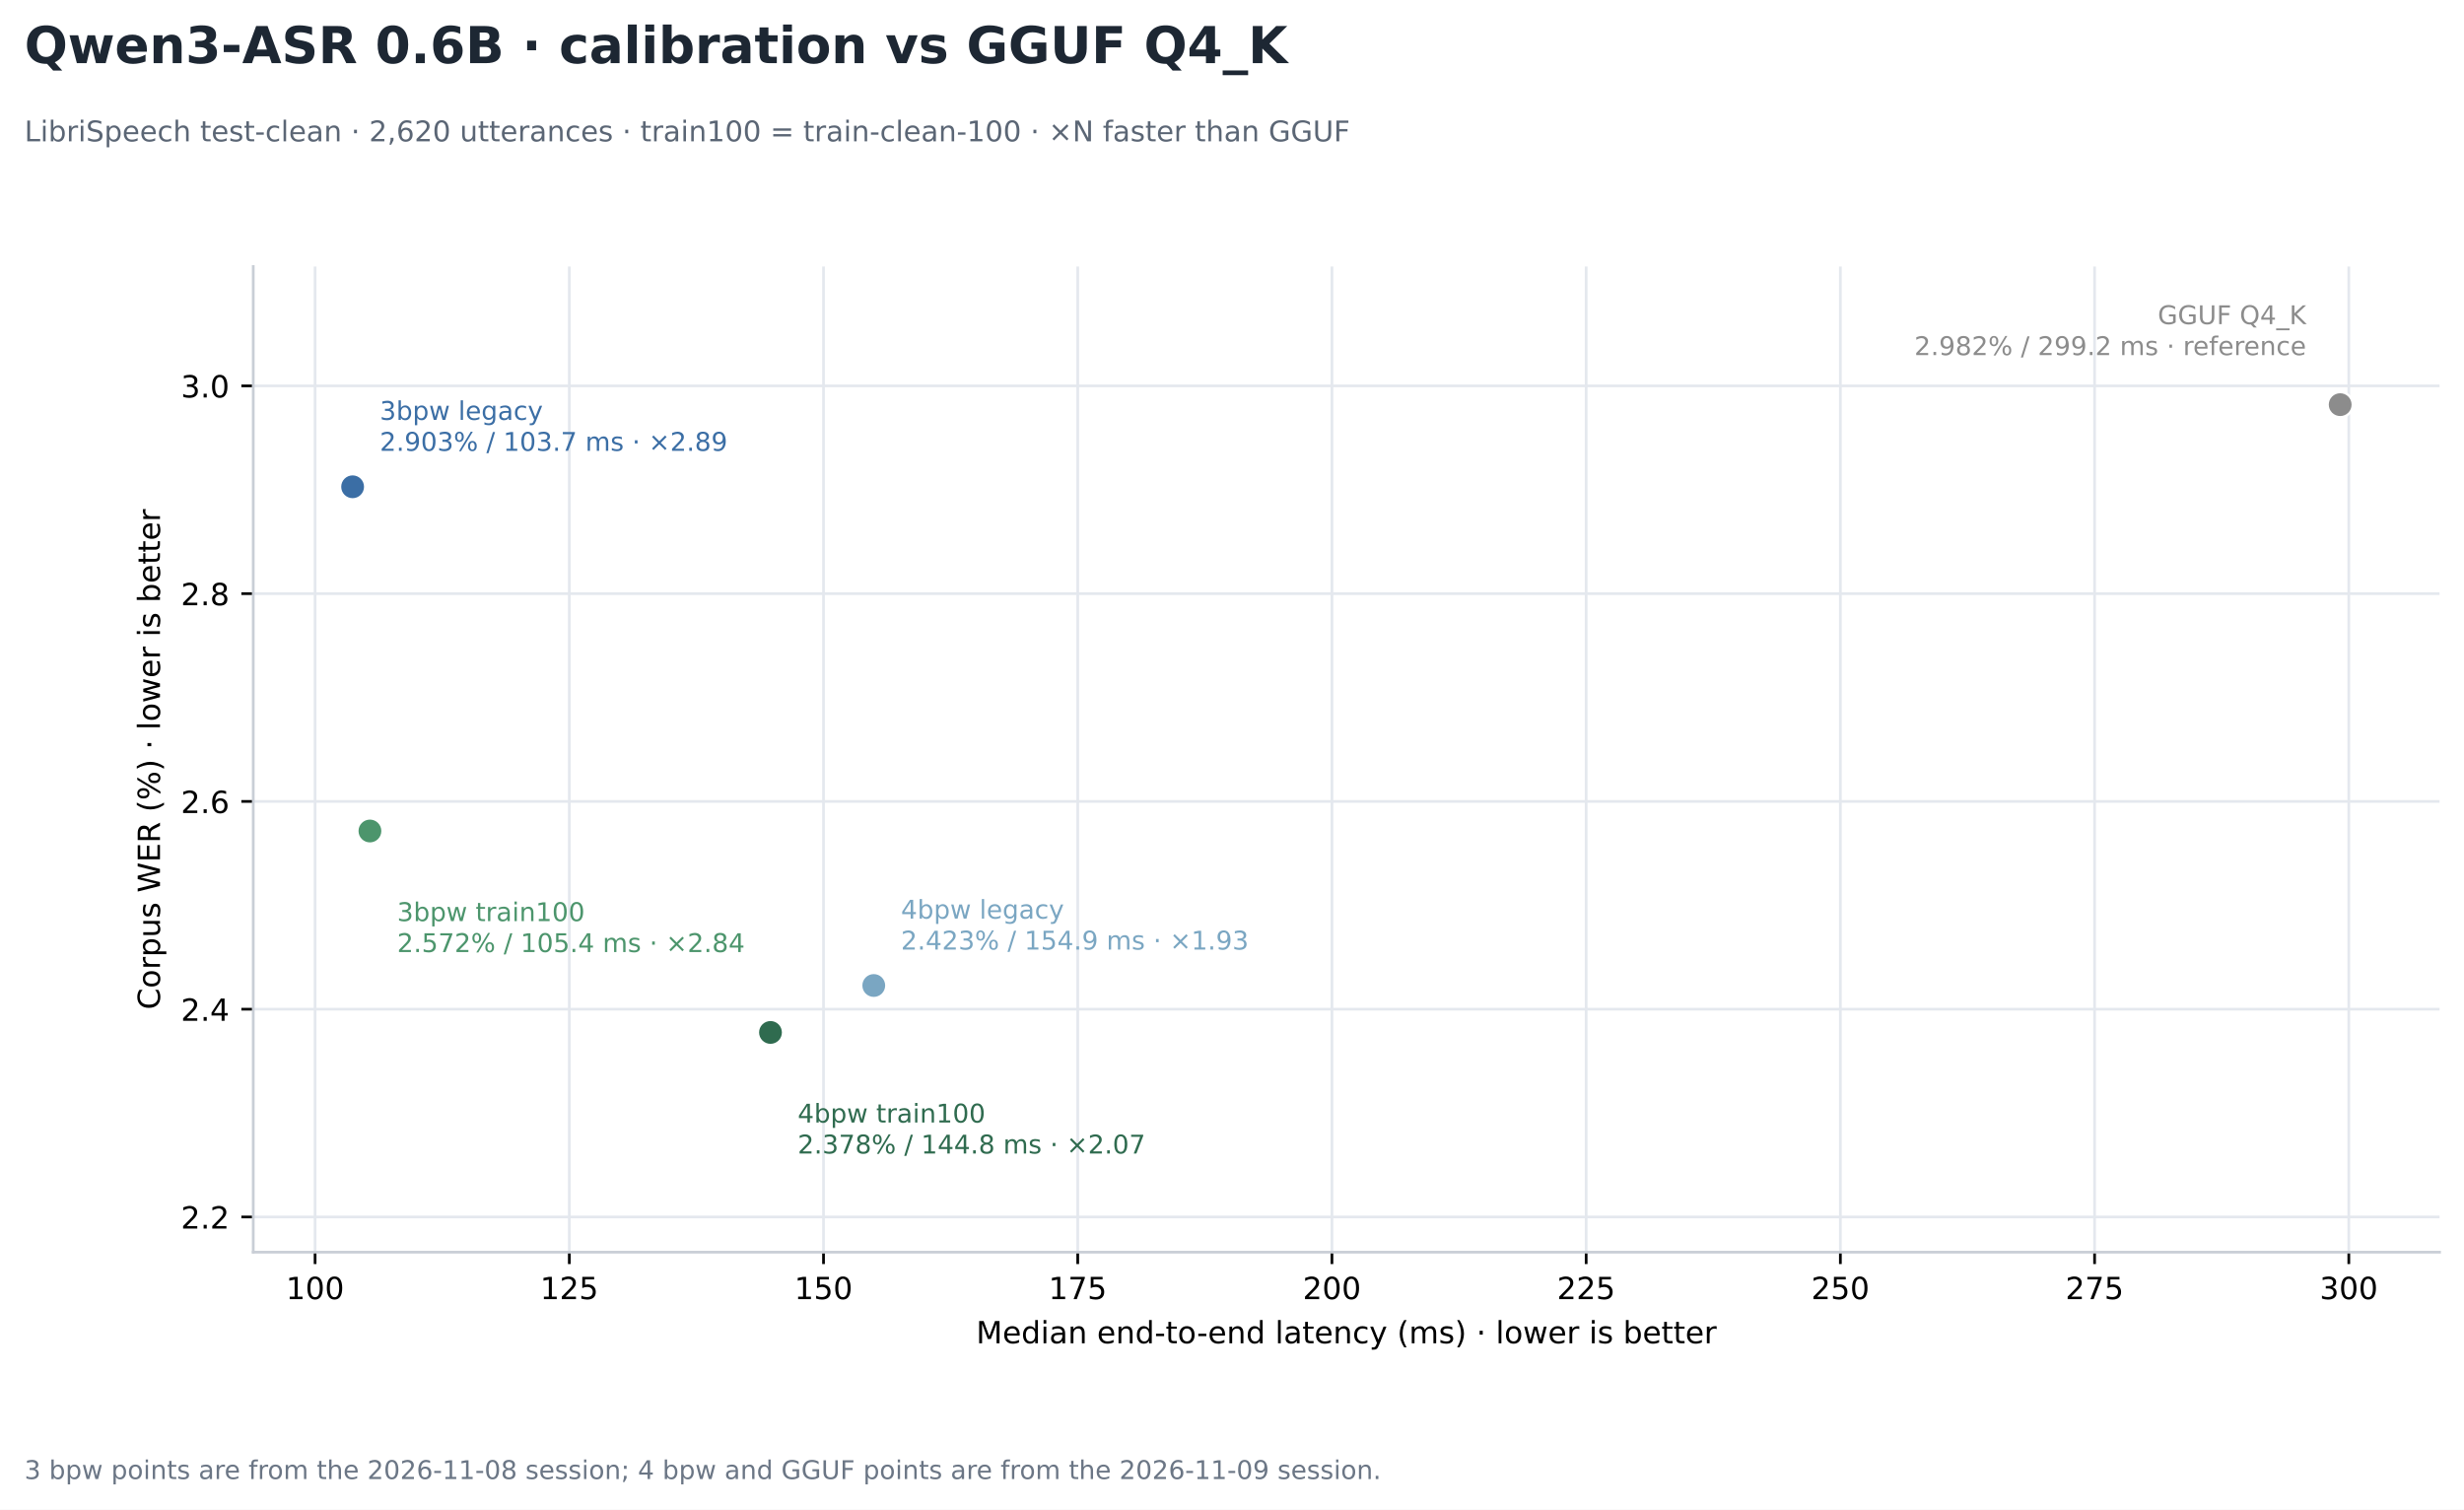
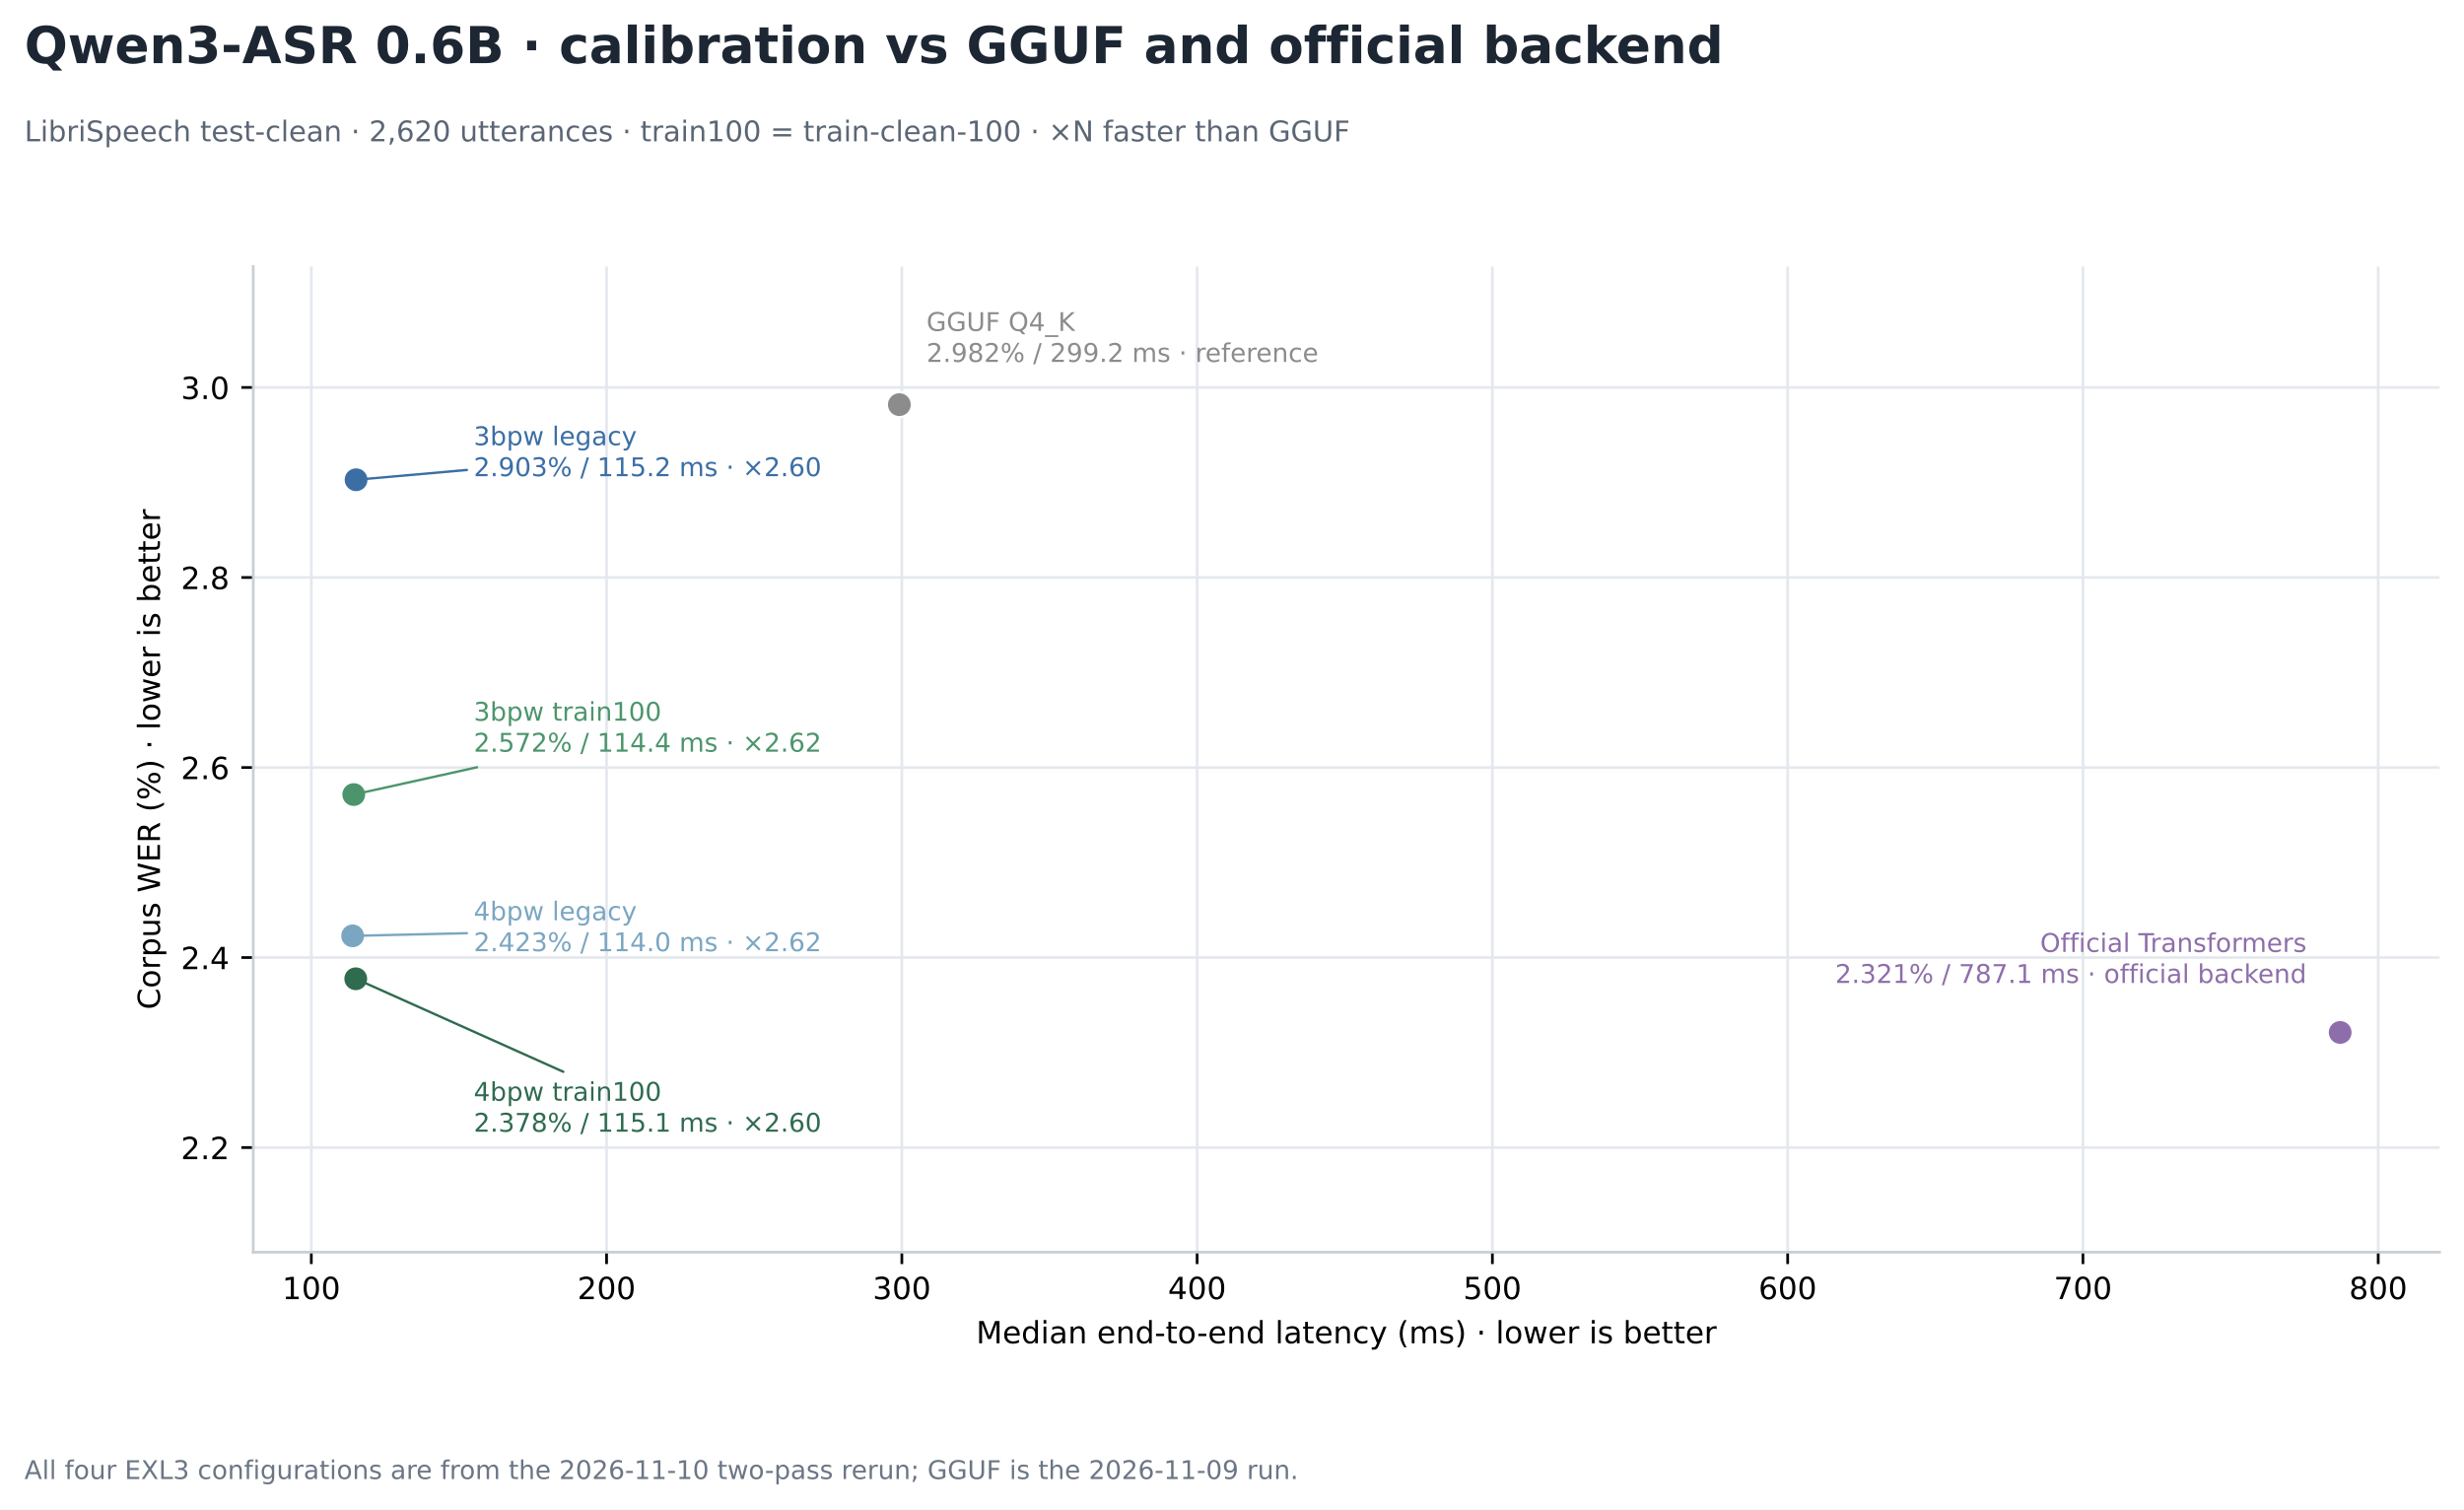
<svg xmlns="http://www.w3.org/2000/svg" xmlns:xlink="http://www.w3.org/1999/xlink" width="725.76pt" height="444.647pt" viewBox="0 0 725.76 444.647" version="1.1">
  <defs>
    <style type="text/css">*{stroke-linejoin: round; stroke-linecap: butt}</style>
  </defs>
  <g id="figure_1">
    <g id="patch_1">
      <path d="M 0 444.647 L 725.76 444.647 L 725.76 0 L 0 0 z " style="fill: #ffffff" />
    </g>
    <g id="axes_1">
      <g id="patch_2">
        <path d="M 74.592 368.806 L 718.56 368.806 L 718.56 78.502 L 74.592 78.502 z " style="fill: #ffffff" />
      </g>
      <g id="matplotlib.axis_1">
        <g id="xtick_1">
          <g id="line2d_1">
-             <path d="M 92.807 368.806 L 92.807 78.502 " clip-path="url(#pae85cfbedc)" style="fill: none; stroke: #e4e8ee; stroke-width: 0.8; stroke-linecap: square" />
+             <path d="M 91.695 368.806 L 91.695 78.502 " clip-path="url(#p1d8961eefd)" style="fill: none; stroke: #e4e8ee; stroke-width: 0.8; stroke-linecap: square" />
          </g>
          <g id="line2d_2">
            <defs>
-               <path id="m6c423fcfd7" d="M 0 0 L 0 3.5 " style="stroke: #000000; stroke-width: 0.8" />
+               <path id="m4b77bf5471" d="M 0 0 L 0 3.5 " style="stroke: #000000; stroke-width: 0.8" />
            </defs>
            <g>
-               <use xlink:href="#m6c423fcfd7" x="92.807" y="368.806" style="stroke: #000000; stroke-width: 0.8" />
+               <use xlink:href="#m4b77bf5471" x="91.695" y="368.806" style="stroke: #000000; stroke-width: 0.8" />
            </g>
          </g>
          <g id="text_1">
-             <text style="font-size: 9px; font-family: 'DejaVu Sans'; text-anchor: middle" x="92.807" y="382.644" transform="rotate(-0 92.80712 382.6435)">100</text>
+             <text style="font-size: 9px; font-family: 'DejaVu Sans'; text-anchor: middle" x="91.695" y="382.644" transform="rotate(-0 91.69459 382.6435)">100</text>
          </g>
        </g>
        <g id="xtick_2">
          <g id="line2d_3">
-             <path d="M 167.685 368.806 L 167.685 78.502 " clip-path="url(#pae85cfbedc)" style="fill: none; stroke: #e4e8ee; stroke-width: 0.8; stroke-linecap: square" />
+             <path d="M 178.665 368.806 L 178.665 78.502 " clip-path="url(#p1d8961eefd)" style="fill: none; stroke: #e4e8ee; stroke-width: 0.8; stroke-linecap: square" />
          </g>
          <g id="line2d_4">
            <g>
-               <use xlink:href="#m6c423fcfd7" x="167.685" y="368.806" style="stroke: #000000; stroke-width: 0.8" />
+               <use xlink:href="#m4b77bf5471" x="178.665" y="368.806" style="stroke: #000000; stroke-width: 0.8" />
            </g>
          </g>
          <g id="text_2">
-             <text style="font-size: 9px; font-family: 'DejaVu Sans'; text-anchor: middle" x="167.685" y="382.644" transform="rotate(-0 167.6849 382.6435)">125</text>
+             <text style="font-size: 9px; font-family: 'DejaVu Sans'; text-anchor: middle" x="178.665" y="382.644" transform="rotate(-0 178.6654 382.6435)">200</text>
          </g>
        </g>
        <g id="xtick_3">
          <g id="line2d_5">
-             <path d="M 242.563 368.806 L 242.563 78.502 " clip-path="url(#pae85cfbedc)" style="fill: none; stroke: #e4e8ee; stroke-width: 0.8; stroke-linecap: square" />
+             <path d="M 265.636 368.806 L 265.636 78.502 " clip-path="url(#p1d8961eefd)" style="fill: none; stroke: #e4e8ee; stroke-width: 0.8; stroke-linecap: square" />
          </g>
          <g id="line2d_6">
            <g>
-               <use xlink:href="#m6c423fcfd7" x="242.563" y="368.806" style="stroke: #000000; stroke-width: 0.8" />
+               <use xlink:href="#m4b77bf5471" x="265.636" y="368.806" style="stroke: #000000; stroke-width: 0.8" />
            </g>
          </g>
          <g id="text_3">
-             <text style="font-size: 9px; font-family: 'DejaVu Sans'; text-anchor: middle" x="242.563" y="382.644" transform="rotate(-0 242.5627 382.6435)">150</text>
+             <text style="font-size: 9px; font-family: 'DejaVu Sans'; text-anchor: middle" x="265.636" y="382.644" transform="rotate(-0 265.6363 382.6435)">300</text>
          </g>
        </g>
        <g id="xtick_4">
          <g id="line2d_7">
-             <path d="M 317.441 368.806 L 317.441 78.502 " clip-path="url(#pae85cfbedc)" style="fill: none; stroke: #e4e8ee; stroke-width: 0.8; stroke-linecap: square" />
+             <path d="M 352.607 368.806 L 352.607 78.502 " clip-path="url(#p1d8961eefd)" style="fill: none; stroke: #e4e8ee; stroke-width: 0.8; stroke-linecap: square" />
          </g>
          <g id="line2d_8">
            <g>
-               <use xlink:href="#m6c423fcfd7" x="317.441" y="368.806" style="stroke: #000000; stroke-width: 0.8" />
+               <use xlink:href="#m4b77bf5471" x="352.607" y="368.806" style="stroke: #000000; stroke-width: 0.8" />
            </g>
          </g>
          <g id="text_4">
-             <text style="font-size: 9px; font-family: 'DejaVu Sans'; text-anchor: middle" x="317.441" y="382.644" transform="rotate(-0 317.4405 382.6435)">175</text>
+             <text style="font-size: 9px; font-family: 'DejaVu Sans'; text-anchor: middle" x="352.607" y="382.644" transform="rotate(-0 352.6071 382.6435)">400</text>
          </g>
        </g>
        <g id="xtick_5">
          <g id="line2d_9">
-             <path d="M 392.318 368.806 L 392.318 78.502 " clip-path="url(#pae85cfbedc)" style="fill: none; stroke: #e4e8ee; stroke-width: 0.8; stroke-linecap: square" />
+             <path d="M 439.578 368.806 L 439.578 78.502 " clip-path="url(#p1d8961eefd)" style="fill: none; stroke: #e4e8ee; stroke-width: 0.8; stroke-linecap: square" />
          </g>
          <g id="line2d_10">
            <g>
-               <use xlink:href="#m6c423fcfd7" x="392.318" y="368.806" style="stroke: #000000; stroke-width: 0.8" />
+               <use xlink:href="#m4b77bf5471" x="439.578" y="368.806" style="stroke: #000000; stroke-width: 0.8" />
            </g>
          </g>
          <g id="text_5">
-             <text style="font-size: 9px; font-family: 'DejaVu Sans'; text-anchor: middle" x="392.318" y="382.644" transform="rotate(-0 392.3183 382.6435)">200</text>
+             <text style="font-size: 9px; font-family: 'DejaVu Sans'; text-anchor: middle" x="439.578" y="382.644" transform="rotate(-0 439.578 382.6435)">500</text>
          </g>
        </g>
        <g id="xtick_6">
          <g id="line2d_11">
-             <path d="M 467.196 368.806 L 467.196 78.502 " clip-path="url(#pae85cfbedc)" style="fill: none; stroke: #e4e8ee; stroke-width: 0.8; stroke-linecap: square" />
+             <path d="M 526.549 368.806 L 526.549 78.502 " clip-path="url(#p1d8961eefd)" style="fill: none; stroke: #e4e8ee; stroke-width: 0.8; stroke-linecap: square" />
          </g>
          <g id="line2d_12">
            <g>
-               <use xlink:href="#m6c423fcfd7" x="467.196" y="368.806" style="stroke: #000000; stroke-width: 0.8" />
+               <use xlink:href="#m4b77bf5471" x="526.549" y="368.806" style="stroke: #000000; stroke-width: 0.8" />
            </g>
          </g>
          <g id="text_6">
-             <text style="font-size: 9px; font-family: 'DejaVu Sans'; text-anchor: middle" x="467.196" y="382.644" transform="rotate(-0 467.1961 382.6435)">225</text>
+             <text style="font-size: 9px; font-family: 'DejaVu Sans'; text-anchor: middle" x="526.549" y="382.644" transform="rotate(-0 526.5488 382.6435)">600</text>
          </g>
        </g>
        <g id="xtick_7">
          <g id="line2d_13">
-             <path d="M 542.074 368.806 L 542.074 78.502 " clip-path="url(#pae85cfbedc)" style="fill: none; stroke: #e4e8ee; stroke-width: 0.8; stroke-linecap: square" />
+             <path d="M 613.52 368.806 L 613.52 78.502 " clip-path="url(#p1d8961eefd)" style="fill: none; stroke: #e4e8ee; stroke-width: 0.8; stroke-linecap: square" />
          </g>
          <g id="line2d_14">
            <g>
-               <use xlink:href="#m6c423fcfd7" x="542.074" y="368.806" style="stroke: #000000; stroke-width: 0.8" />
+               <use xlink:href="#m4b77bf5471" x="613.52" y="368.806" style="stroke: #000000; stroke-width: 0.8" />
            </g>
          </g>
          <g id="text_7">
-             <text style="font-size: 9px; font-family: 'DejaVu Sans'; text-anchor: middle" x="542.074" y="382.644" transform="rotate(-0 542.0739 382.6435)">250</text>
+             <text style="font-size: 9px; font-family: 'DejaVu Sans'; text-anchor: middle" x="613.52" y="382.644" transform="rotate(-0 613.5197 382.6435)">700</text>
          </g>
        </g>
        <g id="xtick_8">
          <g id="line2d_15">
-             <path d="M 616.952 368.806 L 616.952 78.502 " clip-path="url(#pae85cfbedc)" style="fill: none; stroke: #e4e8ee; stroke-width: 0.8; stroke-linecap: square" />
+             <path d="M 700.491 368.806 L 700.491 78.502 " clip-path="url(#p1d8961eefd)" style="fill: none; stroke: #e4e8ee; stroke-width: 0.8; stroke-linecap: square" />
          </g>
          <g id="line2d_16">
            <g>
-               <use xlink:href="#m6c423fcfd7" x="616.952" y="368.806" style="stroke: #000000; stroke-width: 0.8" />
+               <use xlink:href="#m4b77bf5471" x="700.491" y="368.806" style="stroke: #000000; stroke-width: 0.8" />
            </g>
          </g>
          <g id="text_8">
-             <text style="font-size: 9px; font-family: 'DejaVu Sans'; text-anchor: middle" x="616.952" y="382.644" transform="rotate(-0 616.9517 382.6435)">275</text>
-           </g>
-         </g>
-         <g id="xtick_9">
-           <g id="line2d_17">
-             <path d="M 691.829 368.806 L 691.829 78.502 " clip-path="url(#pae85cfbedc)" style="fill: none; stroke: #e4e8ee; stroke-width: 0.8; stroke-linecap: square" />
-           </g>
-           <g id="line2d_18">
-             <g>
-               <use xlink:href="#m6c423fcfd7" x="691.829" y="368.806" style="stroke: #000000; stroke-width: 0.8" />
-             </g>
-           </g>
-           <g id="text_9">
-             <text style="font-size: 9px; font-family: 'DejaVu Sans'; text-anchor: middle" x="691.829" y="382.644" transform="rotate(-0 691.8295 382.6435)">300</text>
-           </g>
-         </g>
-         <g id="text_10">
+             <text style="font-size: 9px; font-family: 'DejaVu Sans'; text-anchor: middle" x="700.491" y="382.644" transform="rotate(-0 700.4905 382.6435)">800</text>
+           </g>
+         </g>
+         <g id="text_9">
          <text style="font-size: 9px; font-family: 'DejaVu Sans'; text-anchor: middle" x="396.576" y="395.644" transform="rotate(-0 396.576 395.6442)">Median end-to-end latency (ms) · lower is better</text>
        </g>
      </g>
      <g id="matplotlib.axis_2">
        <g id="ytick_1">
+           <g id="line2d_17">
+             <path d="M 74.592 337.993 L 718.56 337.993 " clip-path="url(#p1d8961eefd)" style="fill: none; stroke: #e4e8ee; stroke-width: 0.8; stroke-linecap: square" />
+           </g>
+           <g id="line2d_18">
+             <defs>
+               <path id="m3fcd574e36" d="M 0 0 L -3.5 0 " style="stroke: #000000; stroke-width: 0.8" />
+             </defs>
+             <g>
+               <use xlink:href="#m3fcd574e36" x="74.592" y="337.993" style="stroke: #000000; stroke-width: 0.8" />
+             </g>
+           </g>
+           <g id="text_10">
+             <text style="font-size: 9px; font-family: 'DejaVu Sans'; text-anchor: end" x="67.592" y="341.412" transform="rotate(-0 67.592 341.412)">2.2</text>
+           </g>
+         </g>
+         <g id="ytick_2">
          <g id="line2d_19">
-             <path d="M 74.592 358.443 L 718.56 358.443 " clip-path="url(#pae85cfbedc)" style="fill: none; stroke: #e4e8ee; stroke-width: 0.8; stroke-linecap: square" />
+             <path d="M 74.592 282.026 L 718.56 282.026 " clip-path="url(#p1d8961eefd)" style="fill: none; stroke: #e4e8ee; stroke-width: 0.8; stroke-linecap: square" />
          </g>
          <g id="line2d_20">
-             <defs>
-               <path id="m3323c83fab" d="M 0 0 L -3.5 0 " style="stroke: #000000; stroke-width: 0.8" />
-             </defs>
-             <g>
-               <use xlink:href="#m3323c83fab" x="74.592" y="358.443" style="stroke: #000000; stroke-width: 0.8" />
+             <g>
+               <use xlink:href="#m3fcd574e36" x="74.592" y="282.026" style="stroke: #000000; stroke-width: 0.8" />
            </g>
          </g>
          <g id="text_11">
-             <text style="font-size: 9px; font-family: 'DejaVu Sans'; text-anchor: end" x="67.592" y="361.862" transform="rotate(-0 67.592 361.8617)">2.2</text>
-           </g>
-         </g>
-         <g id="ytick_2">
+             <text style="font-size: 9px; font-family: 'DejaVu Sans'; text-anchor: end" x="67.592" y="285.445" transform="rotate(-0 67.592 285.4447)">2.4</text>
+           </g>
+         </g>
+         <g id="ytick_3">
          <g id="line2d_21">
-             <path d="M 74.592 297.245 L 718.56 297.245 " clip-path="url(#pae85cfbedc)" style="fill: none; stroke: #e4e8ee; stroke-width: 0.8; stroke-linecap: square" />
+             <path d="M 74.592 226.059 L 718.56 226.059 " clip-path="url(#p1d8961eefd)" style="fill: none; stroke: #e4e8ee; stroke-width: 0.8; stroke-linecap: square" />
          </g>
          <g id="line2d_22">
            <g>
-               <use xlink:href="#m3323c83fab" x="74.592" y="297.245" style="stroke: #000000; stroke-width: 0.8" />
+               <use xlink:href="#m3fcd574e36" x="74.592" y="226.059" style="stroke: #000000; stroke-width: 0.8" />
            </g>
          </g>
          <g id="text_12">
-             <text style="font-size: 9px; font-family: 'DejaVu Sans'; text-anchor: end" x="67.592" y="300.664" transform="rotate(-0 67.592 300.6639)">2.4</text>
-           </g>
-         </g>
-         <g id="ytick_3">
+             <text style="font-size: 9px; font-family: 'DejaVu Sans'; text-anchor: end" x="67.592" y="229.477" transform="rotate(-0 67.592 229.4774)">2.6</text>
+           </g>
+         </g>
+         <g id="ytick_4">
          <g id="line2d_23">
-             <path d="M 74.592 236.047 L 718.56 236.047 " clip-path="url(#pae85cfbedc)" style="fill: none; stroke: #e4e8ee; stroke-width: 0.8; stroke-linecap: square" />
+             <path d="M 74.592 170.091 L 718.56 170.091 " clip-path="url(#p1d8961eefd)" style="fill: none; stroke: #e4e8ee; stroke-width: 0.8; stroke-linecap: square" />
          </g>
          <g id="line2d_24">
            <g>
-               <use xlink:href="#m3323c83fab" x="74.592" y="236.047" style="stroke: #000000; stroke-width: 0.8" />
+               <use xlink:href="#m3fcd574e36" x="74.592" y="170.091" style="stroke: #000000; stroke-width: 0.8" />
            </g>
          </g>
          <g id="text_13">
-             <text style="font-size: 9px; font-family: 'DejaVu Sans'; text-anchor: end" x="67.592" y="239.466" transform="rotate(-0 67.592 239.466)">2.6</text>
-           </g>
-         </g>
-         <g id="ytick_4">
+             <text style="font-size: 9px; font-family: 'DejaVu Sans'; text-anchor: end" x="67.592" y="173.51" transform="rotate(-0 67.592 173.5102)">2.8</text>
+           </g>
+         </g>
+         <g id="ytick_5">
          <g id="line2d_25">
-             <path d="M 74.592 174.849 L 718.56 174.849 " clip-path="url(#pae85cfbedc)" style="fill: none; stroke: #e4e8ee; stroke-width: 0.8; stroke-linecap: square" />
+             <path d="M 74.592 114.124 L 718.56 114.124 " clip-path="url(#p1d8961eefd)" style="fill: none; stroke: #e4e8ee; stroke-width: 0.8; stroke-linecap: square" />
          </g>
          <g id="line2d_26">
            <g>
-               <use xlink:href="#m3323c83fab" x="74.592" y="174.849" style="stroke: #000000; stroke-width: 0.8" />
+               <use xlink:href="#m3fcd574e36" x="74.592" y="114.124" style="stroke: #000000; stroke-width: 0.8" />
            </g>
          </g>
          <g id="text_14">
-             <text style="font-size: 9px; font-family: 'DejaVu Sans'; text-anchor: end" x="67.592" y="178.268" transform="rotate(-0 67.592 178.2681)">2.8</text>
-           </g>
-         </g>
-         <g id="ytick_5">
-           <g id="line2d_27">
-             <path d="M 74.592 113.651 L 718.56 113.651 " clip-path="url(#pae85cfbedc)" style="fill: none; stroke: #e4e8ee; stroke-width: 0.8; stroke-linecap: square" />
-           </g>
-           <g id="line2d_28">
-             <g>
-               <use xlink:href="#m3323c83fab" x="74.592" y="113.651" style="stroke: #000000; stroke-width: 0.8" />
-             </g>
-           </g>
-           <g id="text_15">
-             <text style="font-size: 9px; font-family: 'DejaVu Sans'; text-anchor: end" x="67.592" y="117.07" transform="rotate(-0 67.592 117.0702)">3.0</text>
-           </g>
-         </g>
-         <g id="text_16">
+             <text style="font-size: 9px; font-family: 'DejaVu Sans'; text-anchor: end" x="67.592" y="117.543" transform="rotate(-0 67.592 117.5429)">3.0</text>
+           </g>
+         </g>
+         <g id="text_15">
          <text style="font-size: 9px; font-family: 'DejaVu Sans'; text-anchor: middle" x="47.117" y="223.654" transform="rotate(-90 47.11708 223.6537)">Corpus WER (%) · lower is better</text>
        </g>
      </g>
      <g id="patch_3">
        <path d="M 74.592 368.806 L 74.592 78.502 " style="fill: none; stroke: #c9ced6; stroke-width: 0.8; stroke-linejoin: miter; stroke-linecap: square" />
      </g>
      <g id="patch_4">
        <path d="M 74.592 368.806 L 718.56 368.806 " style="fill: none; stroke: #c9ced6; stroke-width: 0.8; stroke-linejoin: miter; stroke-linecap: square" />
      </g>
      <g id="PathCollection_1">
        <defs>
-           <path id="m3f3641f84e" d="M 0 3.708 C 0.983 3.708 1.927 3.317 2.622 2.622 C 3.317 1.927 3.708 0.983 3.708 0 C 3.708 -0.983 3.317 -1.927 2.622 -2.622 C 1.927 -3.317 0.983 -3.708 0 -3.708 C -0.983 -3.708 -1.927 -3.317 -2.622 -2.622 C -3.317 -1.927 -3.708 -0.983 -3.708 0 C -3.708 0.983 -3.317 1.927 -2.622 2.622 C -1.927 3.317 -0.983 3.708 0 3.708 z " style="stroke: #ffffff; stroke-width: 0.7" />
-         </defs>
-         <g clip-path="url(#pae85cfbedc)">
-           <use xlink:href="#m3f3641f84e" x="103.863" y="143.375" style="fill: #3b6ea5; stroke: #ffffff; stroke-width: 0.7" />
-         </g>
+           <path id="md198a4a95b" d="M 0 3.708 C 0.983 3.708 1.927 3.317 2.622 2.622 C 3.317 1.927 3.708 0.983 3.708 0 C 3.708 -0.983 3.317 -1.927 2.622 -2.622 C 1.927 -3.317 0.983 -3.708 0 -3.708 C -0.983 -3.708 -1.927 -3.317 -2.622 -2.622 C -3.317 -1.927 -3.708 -0.983 -3.708 0 C -3.708 0.983 -3.317 1.927 -2.622 2.622 C -1.927 3.317 -0.983 3.708 0 3.708 z " style="stroke: #ffffff; stroke-width: 0.7" />
+         </defs>
+         <g clip-path="url(#p1d8961eefd)">
+           <use xlink:href="#md198a4a95b" x="104.884" y="141.307" style="fill: #3b6ea5; stroke: #ffffff; stroke-width: 0.7" />
+         </g>
+       </g>
+       <g id="patch_5">
+         <path d="M 137.526 138.42 Q 122.697 139.731 107.868 141.043 " style="fill: none; stroke: #3b6ea5; stroke-width: 0.7; stroke-linecap: round" />
+       </g>
+       <g id="text_16">
+         <text style="font-size: 7.6px; font-family: 'DejaVu Sans'; fill: #3b6ea5" transform="translate(139.5286 131.1262)">3bpw legacy</text>
+         <text style="font-size: 7.6px; font-family: 'DejaVu Sans'; fill: #3b6ea5" transform="translate(139.5286 140.2477)">2.903% / 115.2 ms · ×2.60</text>
+       </g>
+       <g id="PathCollection_2">
+         <defs>
+           <path id="mb09e9e02a1" d="M 0 3.708 C 0.983 3.708 1.927 3.317 2.622 2.622 C 3.317 1.927 3.708 0.983 3.708 0 C 3.708 -0.983 3.317 -1.927 2.622 -2.622 C 1.927 -3.317 0.983 -3.708 0 -3.708 C -0.983 -3.708 -1.927 -3.317 -2.622 -2.622 C -3.317 -1.927 -3.708 -0.983 -3.708 0 C -3.708 0.983 -3.317 1.927 -2.622 2.622 C -1.927 3.317 -0.983 3.708 0 3.708 z " style="stroke: #ffffff; stroke-width: 0.7" />
+         </defs>
+         <g clip-path="url(#p1d8961eefd)">
+           <use xlink:href="#mb09e9e02a1" x="104.193" y="234.024" style="fill: #4c956c; stroke: #ffffff; stroke-width: 0.7" />
+         </g>
+       </g>
+       <g id="patch_6">
+         <path d="M 140.5 225.987 Q 123.811 229.681 107.123 233.375 " style="fill: none; stroke: #4c956c; stroke-width: 0.7; stroke-linecap: round" />
      </g>
      <g id="text_17">
-         <text style="font-size: 7.6px; font-family: 'DejaVu Sans'; fill: #3b6ea5" transform="translate(111.8633 123.6666)">3bpw legacy</text>
-         <text style="font-size: 7.6px; font-family: 'DejaVu Sans'; fill: #3b6ea5" transform="translate(111.8633 132.7881)">2.903% / 103.7 ms · ×2.89</text>
-       </g>
-       <g id="PathCollection_2">
-         <defs>
-           <path id="m647f56905d" d="M 0 3.708 C 0.983 3.708 1.927 3.317 2.622 2.622 C 3.317 1.927 3.708 0.983 3.708 0 C 3.708 -0.983 3.317 -1.927 2.622 -2.622 C 1.927 -3.317 0.983 -3.708 0 -3.708 C -0.983 -3.708 -1.927 -3.317 -2.622 -2.622 C -3.317 -1.927 -3.708 -0.983 -3.708 0 C -3.708 0.983 -3.317 1.927 -2.622 2.622 C -1.927 3.317 -0.983 3.708 0 3.708 z " style="stroke: #ffffff; stroke-width: 0.7" />
-         </defs>
-         <g clip-path="url(#pae85cfbedc)">
-           <use xlink:href="#m647f56905d" x="108.96" y="244.757" style="fill: #4c956c; stroke: #ffffff; stroke-width: 0.7" />
-         </g>
+         <text style="font-size: 7.6px; font-family: 'DejaVu Sans'; fill: #4c956c" transform="translate(139.5286 212.2788)">3bpw train100</text>
+         <text style="font-size: 7.6px; font-family: 'DejaVu Sans'; fill: #4c956c" transform="translate(139.5286 221.4003)">2.572% / 114.4 ms · ×2.62</text>
+       </g>
+       <g id="PathCollection_3">
+         <defs>
+           <path id="m578740f3ac" d="M 0 3.708 C 0.983 3.708 1.927 3.317 2.622 2.622 C 3.317 1.927 3.708 0.983 3.708 0 C 3.708 -0.983 3.317 -1.927 2.622 -2.622 C 1.927 -3.317 0.983 -3.708 0 -3.708 C -0.983 -3.708 -1.927 -3.317 -2.622 -2.622 C -3.317 -1.927 -3.708 -0.983 -3.708 0 C -3.708 0.983 -3.317 1.927 -2.622 2.622 C -1.927 3.317 -0.983 3.708 0 3.708 z " style="stroke: #ffffff; stroke-width: 0.7" />
+         </defs>
+         <g clip-path="url(#p1d8961eefd)">
+           <use xlink:href="#m578740f3ac" x="103.863" y="275.641" style="fill: #7aa6c2; stroke: #ffffff; stroke-width: 0.7" />
+         </g>
+       </g>
+       <g id="patch_7">
+         <path d="M 137.53 274.862 Q 122.195 275.217 106.859 275.572 " style="fill: none; stroke: #7aa6c2; stroke-width: 0.7; stroke-linecap: round" />
      </g>
      <g id="text_18">
-         <text style="font-size: 7.6px; font-family: 'DejaVu Sans'; fill: #4c956c" transform="translate(116.9599 271.2922)">3bpw train100</text>
-         <text style="font-size: 7.6px; font-family: 'DejaVu Sans'; fill: #4c956c" transform="translate(116.9599 280.4137)">2.572% / 105.4 ms · ×2.84</text>
-       </g>
-       <g id="PathCollection_3">
-         <defs>
-           <path id="m88dab60a08" d="M 0 3.708 C 0.983 3.708 1.927 3.317 2.622 2.622 C 3.317 1.927 3.708 0.983 3.708 0 C 3.708 -0.983 3.317 -1.927 2.622 -2.622 C 1.927 -3.317 0.983 -3.708 0 -3.708 C -0.983 -3.708 -1.927 -3.317 -2.622 -2.622 C -3.317 -1.927 -3.708 -0.983 -3.708 0 C -3.708 0.983 -3.317 1.927 -2.622 2.622 C -1.927 3.317 -0.983 3.708 0 3.708 z " style="stroke: #ffffff; stroke-width: 0.7" />
-         </defs>
-         <g clip-path="url(#pae85cfbedc)">
-           <use xlink:href="#m88dab60a08" x="257.365" y="290.263" style="fill: #7aa6c2; stroke: #ffffff; stroke-width: 0.7" />
-         </g>
+         <text style="font-size: 7.6px; font-family: 'DejaVu Sans'; fill: #7aa6c2" transform="translate(139.5286 271.0445)">4bpw legacy</text>
+         <text style="font-size: 7.6px; font-family: 'DejaVu Sans'; fill: #7aa6c2" transform="translate(139.5286 280.166)">2.423% / 114.0 ms · ×2.62</text>
+       </g>
+       <g id="PathCollection_4">
+         <defs>
+           <path id="m841bff7d4a" d="M 0 3.708 C 0.983 3.708 1.927 3.317 2.622 2.622 C 3.317 1.927 3.708 0.983 3.708 0 C 3.708 -0.983 3.317 -1.927 2.622 -2.622 C 1.927 -3.317 0.983 -3.708 0 -3.708 C -0.983 -3.708 -1.927 -3.317 -2.622 -2.622 C -3.317 -1.927 -3.708 -0.983 -3.708 0 C -3.708 0.983 -3.317 1.927 -2.622 2.622 C -1.927 3.317 -0.983 3.708 0 3.708 z " style="stroke: #ffffff; stroke-width: 0.7" />
+         </defs>
+         <g clip-path="url(#p1d8961eefd)">
+           <use xlink:href="#m841bff7d4a" x="104.785" y="288.284" style="fill: #2f6b4f; stroke: #ffffff; stroke-width: 0.7" />
+         </g>
+       </g>
+       <g id="patch_8">
+         <path d="M 165.924 315.677 Q 136.722 302.593 107.52 289.51 " style="fill: none; stroke: #2f6b4f; stroke-width: 0.7; stroke-linecap: round" />
      </g>
      <g id="text_19">
-         <text style="font-size: 7.6px; font-family: 'DejaVu Sans'; fill: #7aa6c2" transform="translate(265.3648 270.5554)">4bpw legacy</text>
-         <text style="font-size: 7.6px; font-family: 'DejaVu Sans'; fill: #7aa6c2" transform="translate(265.3648 279.6769)">2.423% / 154.9 ms · ×1.93</text>
-       </g>
-       <g id="PathCollection_4">
-         <defs>
-           <path id="m605f052145" d="M 0 3.708 C 0.983 3.708 1.927 3.317 2.622 2.622 C 3.317 1.927 3.708 0.983 3.708 0 C 3.708 -0.983 3.317 -1.927 2.622 -2.622 C 1.927 -3.317 0.983 -3.708 0 -3.708 C -0.983 -3.708 -1.927 -3.317 -2.622 -2.622 C -3.317 -1.927 -3.708 -0.983 -3.708 0 C -3.708 0.983 -3.317 1.927 -2.622 2.622 C -1.927 3.317 -0.983 3.708 0 3.708 z " style="stroke: #ffffff; stroke-width: 0.7" />
-         </defs>
-         <g clip-path="url(#pae85cfbedc)">
-           <use xlink:href="#m605f052145" x="226.945" y="304.088" style="fill: #2f6b4f; stroke: #ffffff; stroke-width: 0.7" />
+         <text style="font-size: 7.6px; font-family: 'DejaVu Sans'; fill: #2f6b4f" transform="translate(139.5286 324.2134)">4bpw train100</text>
+         <text style="font-size: 7.6px; font-family: 'DejaVu Sans'; fill: #2f6b4f" transform="translate(139.5286 333.3349)">2.378% / 115.1 ms · ×2.60</text>
+       </g>
+       <g id="PathCollection_5">
+         <defs>
+           <path id="mbfbdae1d20" d="M 0 3.708 C 0.983 3.708 1.927 3.317 2.622 2.622 C 3.317 1.927 3.708 0.983 3.708 0 C 3.708 -0.983 3.317 -1.927 2.622 -2.622 C 1.927 -3.317 0.983 -3.708 0 -3.708 C -0.983 -3.708 -1.927 -3.317 -2.622 -2.622 C -3.317 -1.927 -3.708 -0.983 -3.708 0 C -3.708 0.983 -3.317 1.927 -2.622 2.622 C -1.927 3.317 -0.983 3.708 0 3.708 z " style="stroke: #ffffff; stroke-width: 0.7" />
+         </defs>
+         <g clip-path="url(#p1d8961eefd)">
+           <use xlink:href="#mbfbdae1d20" x="264.899" y="119.181" style="fill: #8c8c8c; stroke: #ffffff; stroke-width: 0.7" />
        </g>
      </g>
      <g id="text_20">
-         <text style="font-size: 7.6px; font-family: 'DejaVu Sans'; fill: #2f6b4f" transform="translate(234.9447 330.6238)">4bpw train100</text>
-         <text style="font-size: 7.6px; font-family: 'DejaVu Sans'; fill: #2f6b4f" transform="translate(234.9447 339.7452)">2.378% / 144.8 ms · ×2.07</text>
-       </g>
-       <g id="PathCollection_5">
-         <defs>
-           <path id="m35d868e58a" d="M 0 3.708 C 0.983 3.708 1.927 3.317 2.622 2.622 C 3.317 1.927 3.708 0.983 3.708 0 C 3.708 -0.983 3.317 -1.927 2.622 -2.622 C 1.927 -3.317 0.983 -3.708 0 -3.708 C -0.983 -3.708 -1.927 -3.317 -2.622 -2.622 C -3.317 -1.927 -3.708 -0.983 -3.708 0 C -3.708 0.983 -3.317 1.927 -2.622 2.622 C -1.927 3.317 -0.983 3.708 0 3.708 z " style="stroke: #ffffff; stroke-width: 0.7" />
-         </defs>
-         <g clip-path="url(#pae85cfbedc)">
-           <use xlink:href="#m35d868e58a" x="689.289" y="119.181" style="fill: #8c8c8c; stroke: #ffffff; stroke-width: 0.7" />
+         <text style="font-size: 7.6px; font-family: 'DejaVu Sans'; fill: #8c8c8c" transform="translate(272.8985 97.4726)">GGUF Q4_K</text>
+         <text style="font-size: 7.6px; font-family: 'DejaVu Sans'; fill: #8c8c8c" transform="translate(272.8985 106.5947)">2.982% / 299.2 ms · reference</text>
+       </g>
+       <g id="PathCollection_6">
+         <defs>
+           <path id="m744a111c33" d="M 0 3.708 C 0.983 3.708 1.927 3.317 2.622 2.622 C 3.317 1.927 3.708 0.983 3.708 0 C 3.708 -0.983 3.317 -1.927 2.622 -2.622 C 1.927 -3.317 0.983 -3.708 0 -3.708 C -0.983 -3.708 -1.927 -3.317 -2.622 -2.622 C -3.317 -1.927 -3.708 -0.983 -3.708 0 C -3.708 0.983 -3.317 1.927 -2.622 2.622 C -1.927 3.317 -0.983 3.708 0 3.708 z " style="stroke: #ffffff; stroke-width: 0.7" />
+         </defs>
+         <g clip-path="url(#p1d8961eefd)">
+           <use xlink:href="#m744a111c33" x="689.289" y="304.088" style="fill: #8e6eaa; stroke: #ffffff; stroke-width: 0.7" />
        </g>
      </g>
      <g id="text_21">
-         <text style="font-size: 7.6px; font-family: 'DejaVu Sans'; fill: #8c8c8c" transform="translate(635.5602 95.4726)">GGUF Q4_K</text>
-         <text style="font-size: 7.6px; font-family: 'DejaVu Sans'; fill: #8c8c8c" transform="translate(563.8483 104.5947)">2.982% / 299.2 ms · reference</text>
+         <text style="font-size: 7.6px; font-family: 'DejaVu Sans'; fill: #8e6eaa" transform="translate(600.922 280.3796)">Official Transformers</text>
+         <text style="font-size: 7.6px; font-family: 'DejaVu Sans'; fill: #8e6eaa" transform="translate(540.5567 289.5017)">2.321% / 787.1 ms · official backend</text>
      </g>
    </g>
    <g id="text_22">
-       <text style="font-weight: 700; font-size: 15px; font-family: 'DejaVu Sans'; text-anchor: start; fill: #1d2733" x="7.2" y="18.598" transform="rotate(-0 7.2 18.59766)">Qwen3-ASR 0.6B · calibration vs GGUF Q4_K</text>
+       <text style="font-weight: 700; font-size: 15px; font-family: 'DejaVu Sans'; text-anchor: start; fill: #1d2733" x="7.2" y="18.598" transform="rotate(-0 7.2 18.59766)">Qwen3-ASR 0.6B · calibration vs GGUF and official backend</text>
    </g>
    <g id="text_23">
      <text style="font-size: 8.4px; font-family: 'DejaVu Sans'; text-anchor: start; fill: #5b6675" x="7.2" y="41.638" transform="rotate(-0 7.2 41.63766)">LibriSpeech test-clean · 2,620 utterances · train100 = train-clean-100 · ×N faster than GGUF</text>
    </g>
    <g id="text_24">
-       <text style="font-size: 7.6px; font-family: 'DejaVu Sans'; text-anchor: start; fill: #6b7685" x="7.2" y="435.622" transform="rotate(-0 7.2 435.6217)">3 bpw points are from the 2026-11-08 session; 4 bpw and GGUF points are from the 2026-11-09 session.</text>
+       <text style="font-size: 7.6px; font-family: 'DejaVu Sans'; text-anchor: start; fill: #6b7685" x="7.2" y="435.622" transform="rotate(-0 7.2 435.6217)">All four EXL3 configurations are from the 2026-11-10 two-pass rerun; GGUF is the 2026-11-09 run.</text>
    </g>
  </g>
  <defs>
-     <clipPath id="pae85cfbedc">
+     <clipPath id="p1d8961eefd">
      <rect x="74.592" y="78.502" width="643.968" height="290.304" />
    </clipPath>
  </defs>
</svg>
